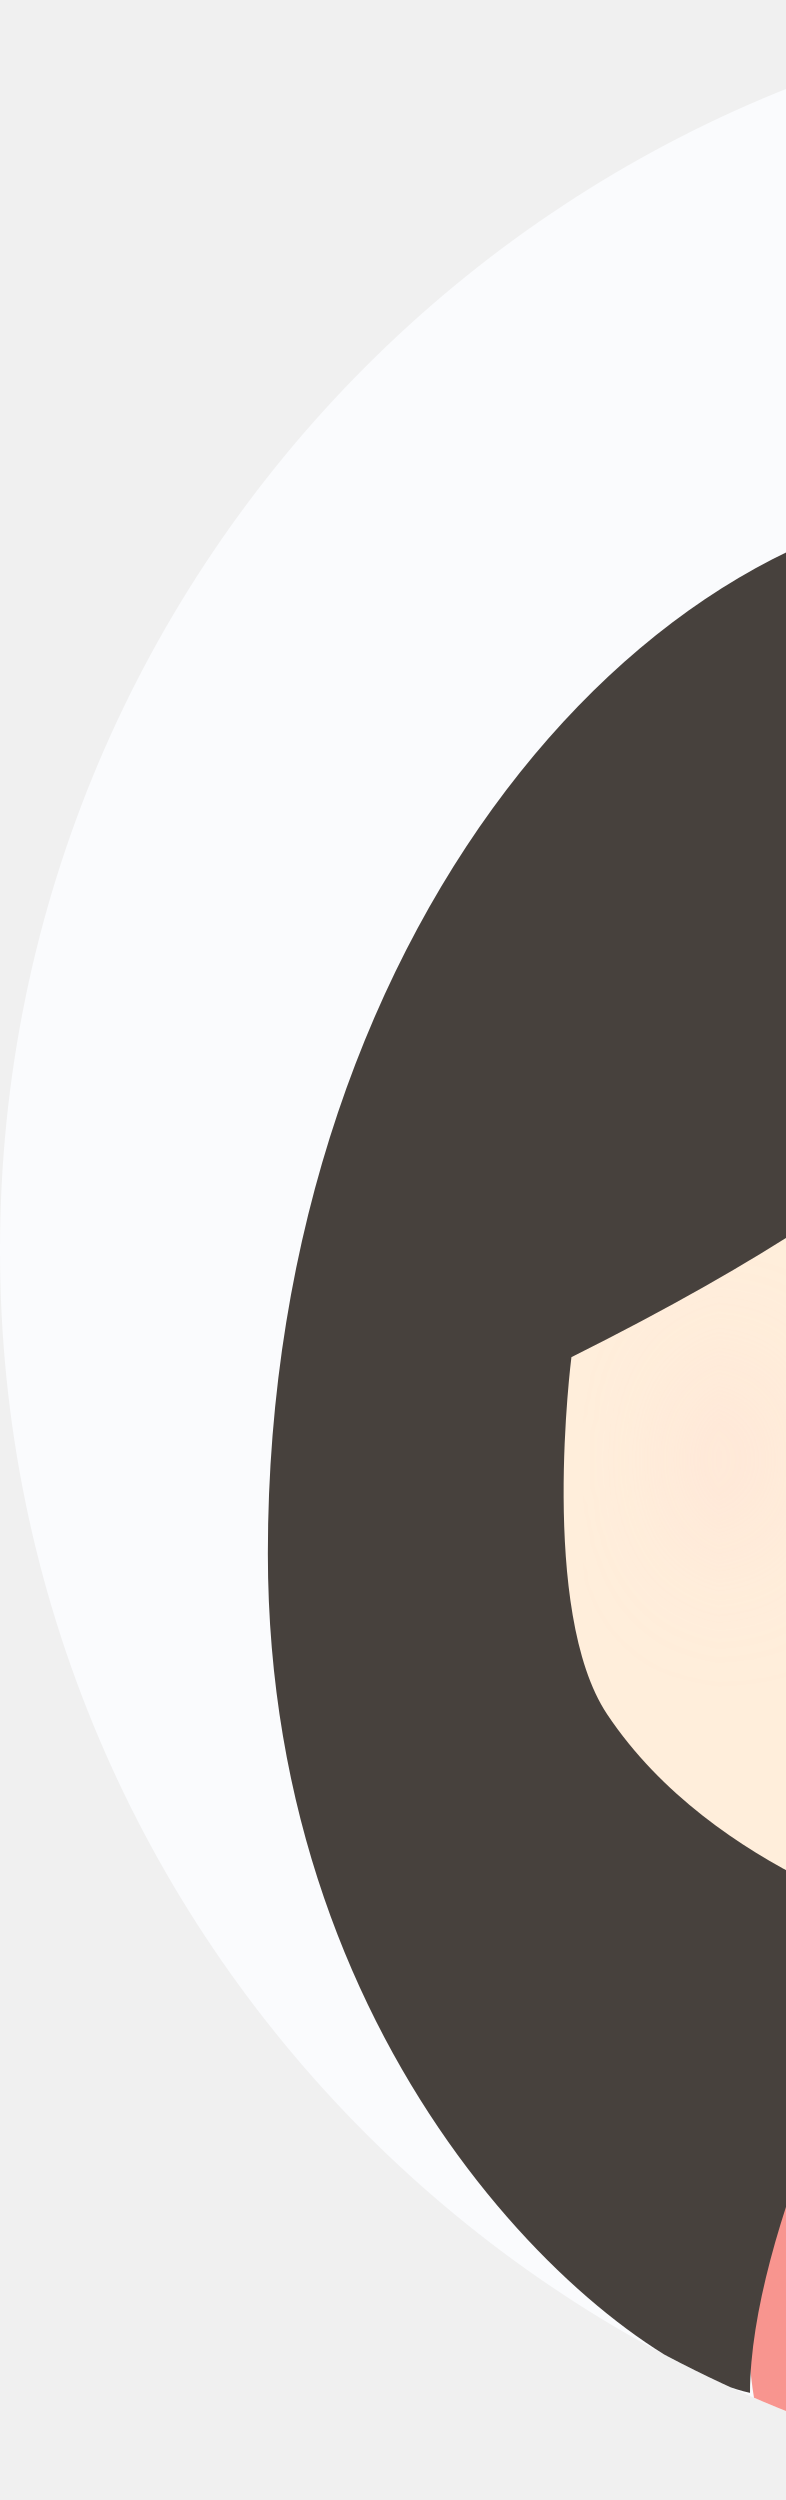
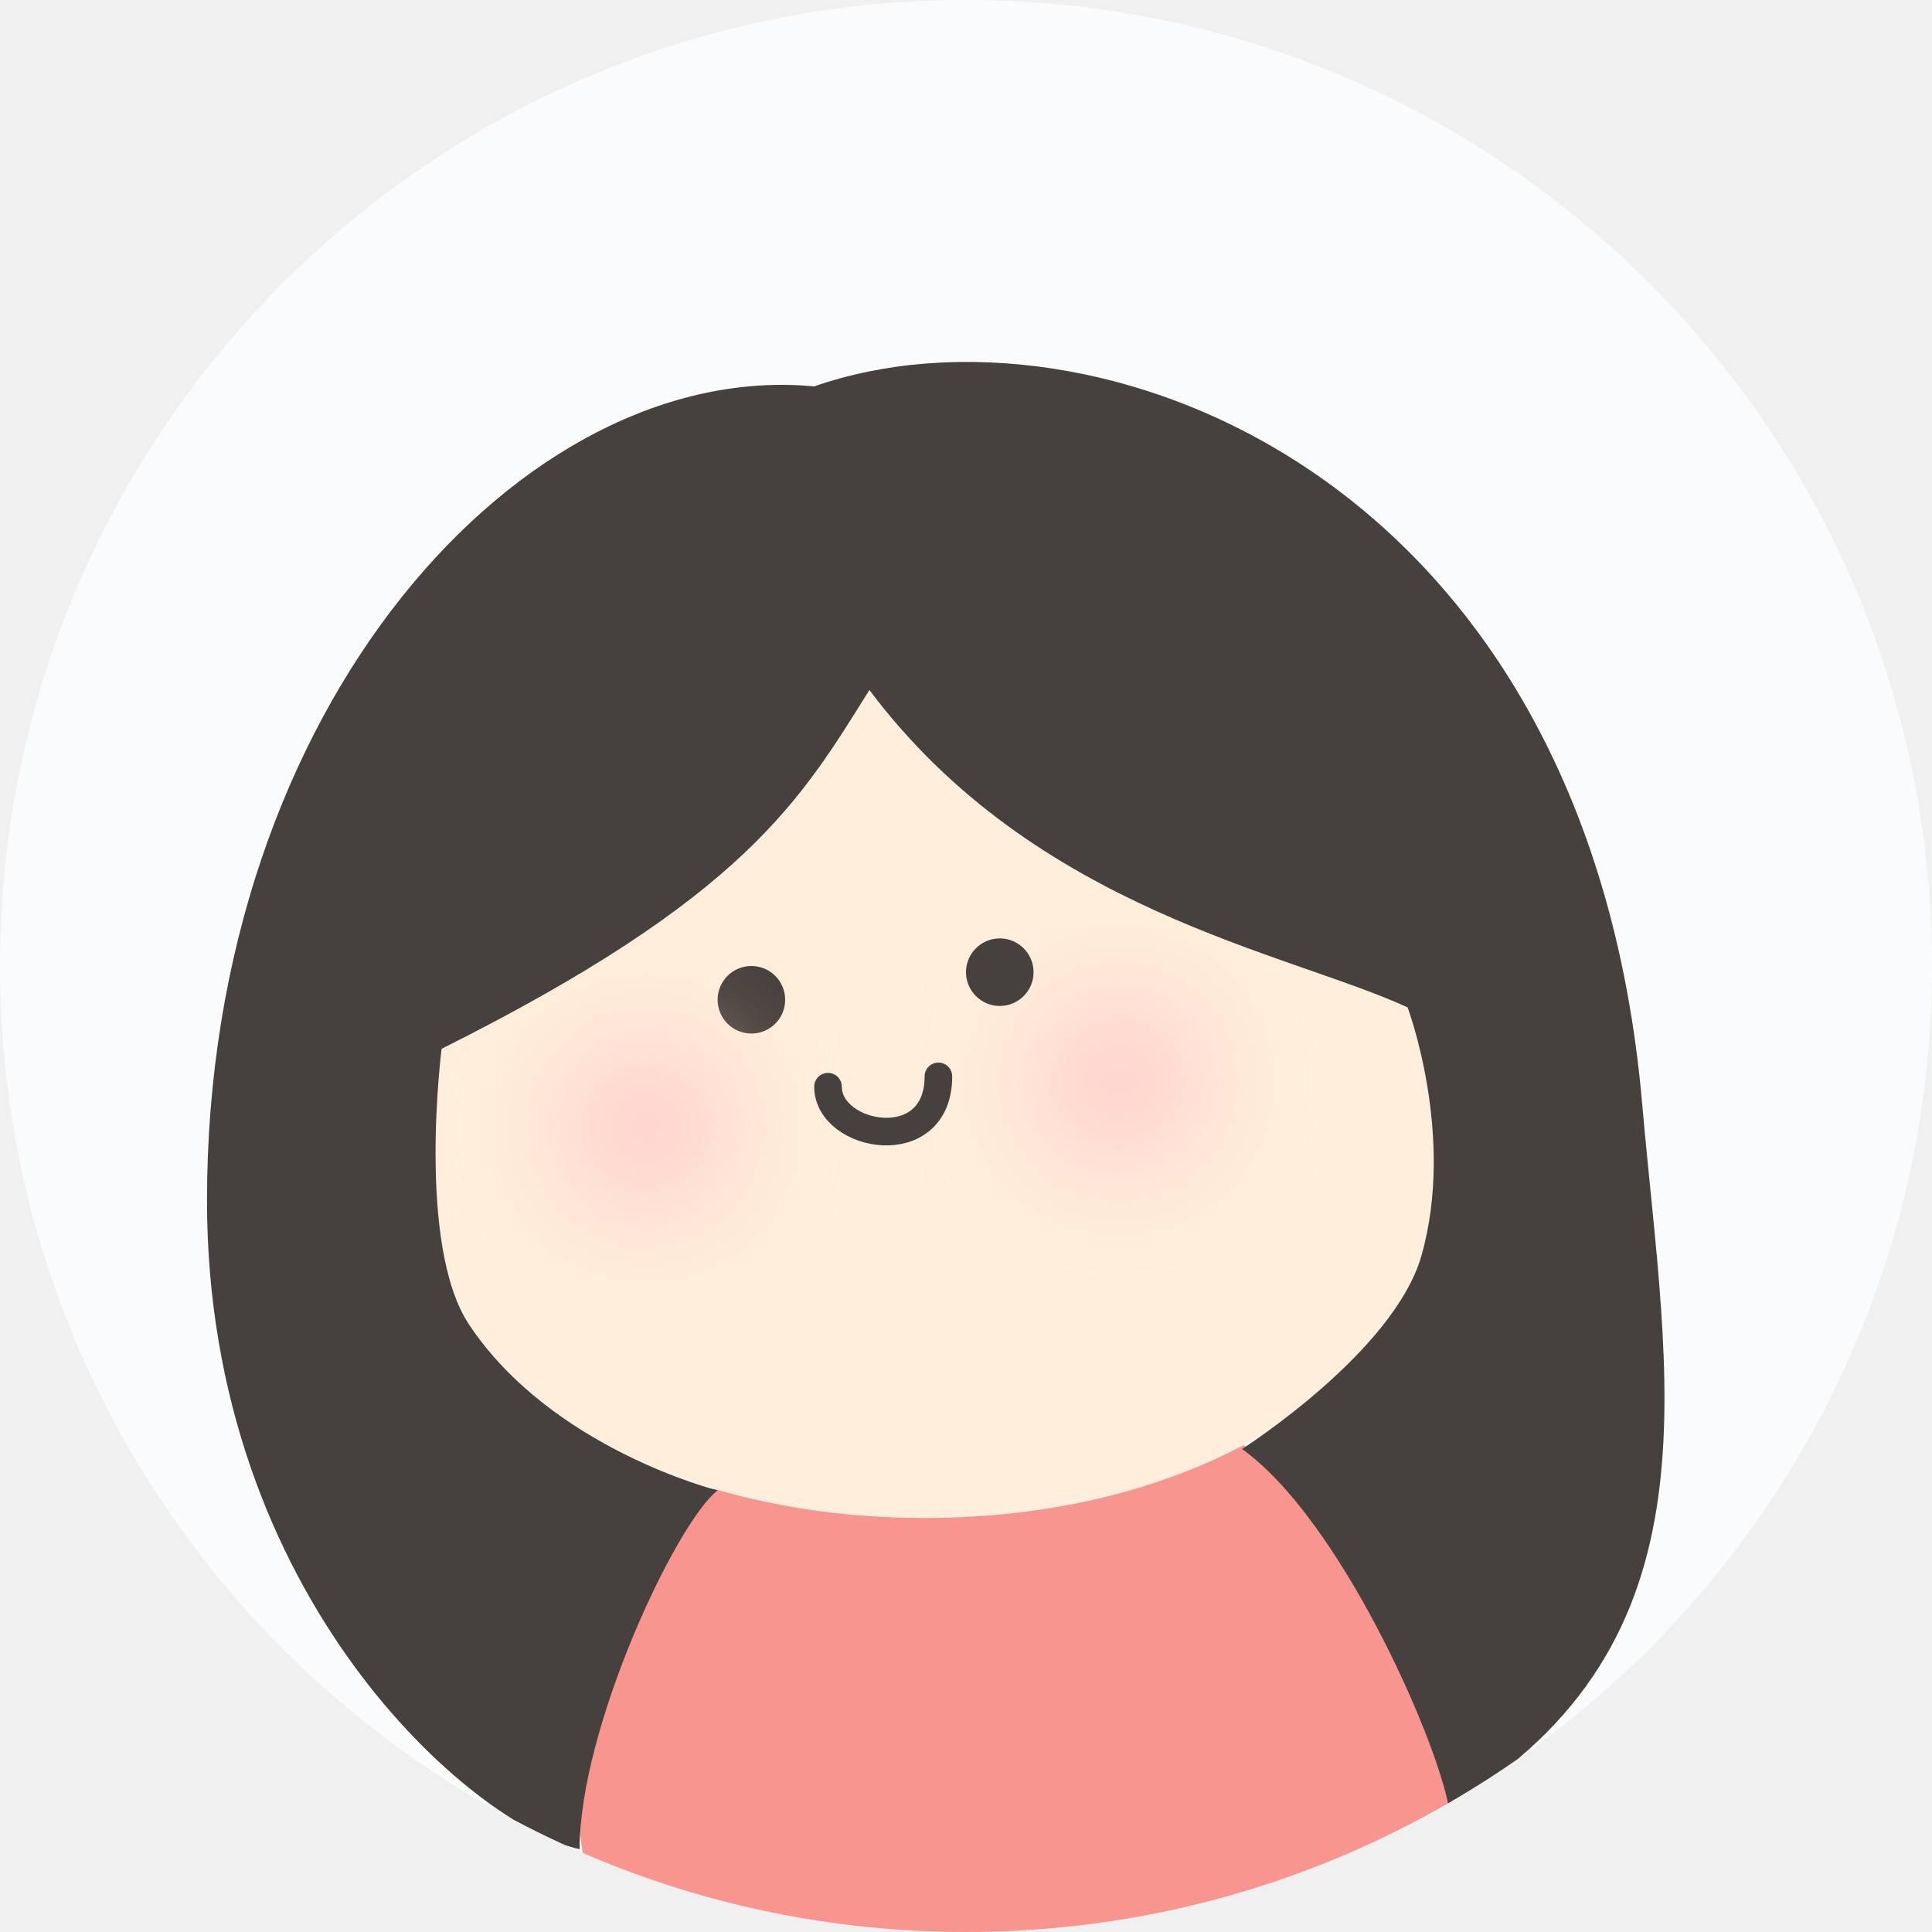
- <svg xmlns="http://www.w3.org/2000/svg" width="22" height="70" viewBox="0 0 22 70" fill="none">
-   <g clip-path="url(#clip0_4002_5400)">
+ <svg xmlns="http://www.w3.org/2000/svg" width="70" height="70" viewBox="0 0 70 70" fill="none">
+   <g clip-path="url(#clip0_4028_6673)">
    <rect width="70" height="70" rx="35" fill="#FAFBFD" />
    <path d="M29.188 80.299C17.098 69.964 20.118 57.499 26.5 53.5C37.999 55 39.634 54.922 44 52C51.053 53.846 55.725 67.347 50.347 74.301C41.783 85.374 44.301 93.218 29.188 80.299Z" fill="#F8958F" />
    <path d="M54 37.418C54 48.694 44.822 55 33.5 55C22.178 55 13 48.694 13 37.418C13 26.141 22.178 17 33.5 17C44.822 17 54 26.141 54 37.418Z" fill="#FFEEDB" />
-     <g filter="url(#filter0_f_4002_5400)">
+     <circle cx="27.224" cy="36.224" r="1.224" fill="#47413D" />
+     <g filter="url(#filter0_f_4028_6673)">
      <circle cx="23.403" cy="40.866" r="3.06" fill="#FFCECB" />
    </g>
+     <g filter="url(#filter1_f_4028_6673)">
+       <circle cx="40.537" cy="39.194" r="3.06" fill="#FFCECB" />
+     </g>
+     <circle cx="36.224" cy="35.224" r="1.224" fill="#47413D" />
+     <path d="M30 39.372C30 41.23 34 41.973 34 39" stroke="#47413D" stroke-linecap="round" />
    <path d="M16 38C27 32.5 29 29 31.5 25C37.5 33 46.667 34.5 51 36.5C51 36.5 52.744 41.147 51.5 45.5C50.5 49 45 52.5 45 52.5C48.5 55 52 62.833 52.5 65.5C62.5 59.5 60.374 50.05 59.5 40C57.5 17 39.5 10.5 29.5 14C19 13 7.5 25.5 7.5 43.5C7.5 57.9 17.167 66.167 21 67C21 62.6 24.5 55.167 26 54C26 54 20 52.5 17 48C15.085 45.128 16 38 16 38Z" fill="#47413D" />
  </g>
  <defs>
-     <filter id="filter0_f_4002_5400" x="16.343" y="33.806" width="14.12" height="14.119" filterUnits="userSpaceOnUse" color-interpolation-filters="sRGB">
+     <filter id="filter0_f_4028_6673" x="16.343" y="33.806" width="14.12" height="14.119" filterUnits="userSpaceOnUse" color-interpolation-filters="sRGB">
      <feFlood flood-opacity="0" result="BackgroundImageFix" />
      <feBlend mode="normal" in="SourceGraphic" in2="BackgroundImageFix" result="shape" />
-       <feGaussianBlur stdDeviation="2" result="effect1_foregroundBlur_4002_5400" />
+       <feGaussianBlur stdDeviation="2" result="effect1_foregroundBlur_4028_6673" />
    </filter>
-     <clipPath id="clip0_4002_5400">
+     <filter id="filter1_f_4028_6673" x="33.477" y="32.134" width="14.12" height="14.119" filterUnits="userSpaceOnUse" color-interpolation-filters="sRGB">
+       <feFlood flood-opacity="0" result="BackgroundImageFix" />
+       <feBlend mode="normal" in="SourceGraphic" in2="BackgroundImageFix" result="shape" />
+       <feGaussianBlur stdDeviation="2" result="effect1_foregroundBlur_4028_6673" />
+     </filter>
+     <clipPath id="clip0_4028_6673">
      <rect width="70" height="70" rx="35" fill="white" />
    </clipPath>
  </defs>
</svg>
